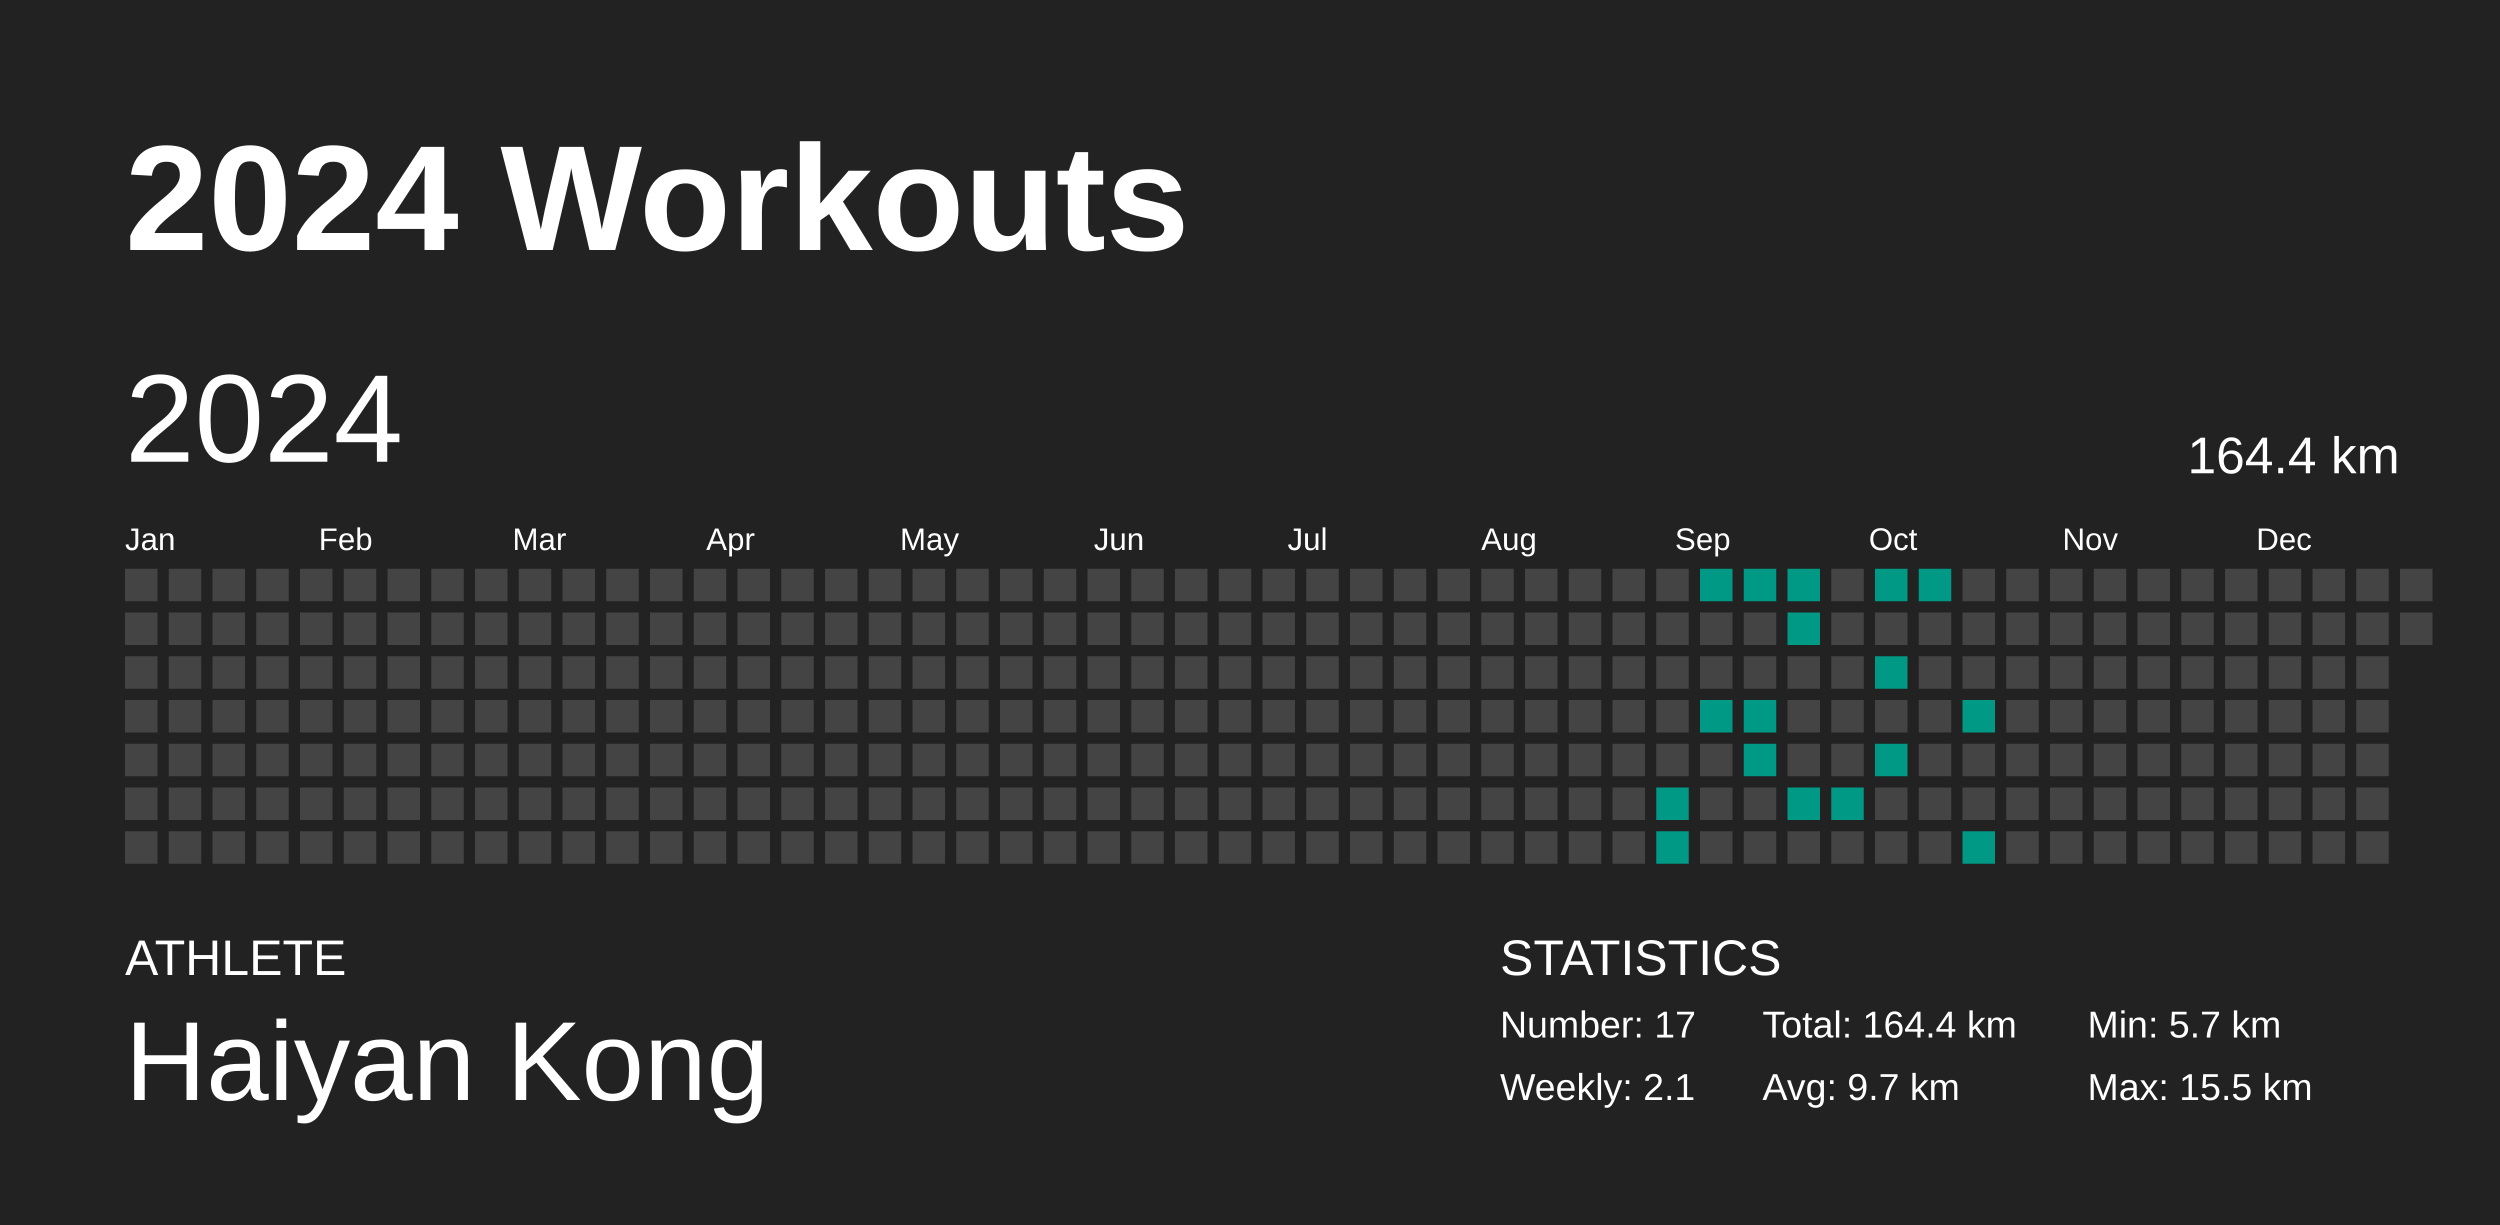
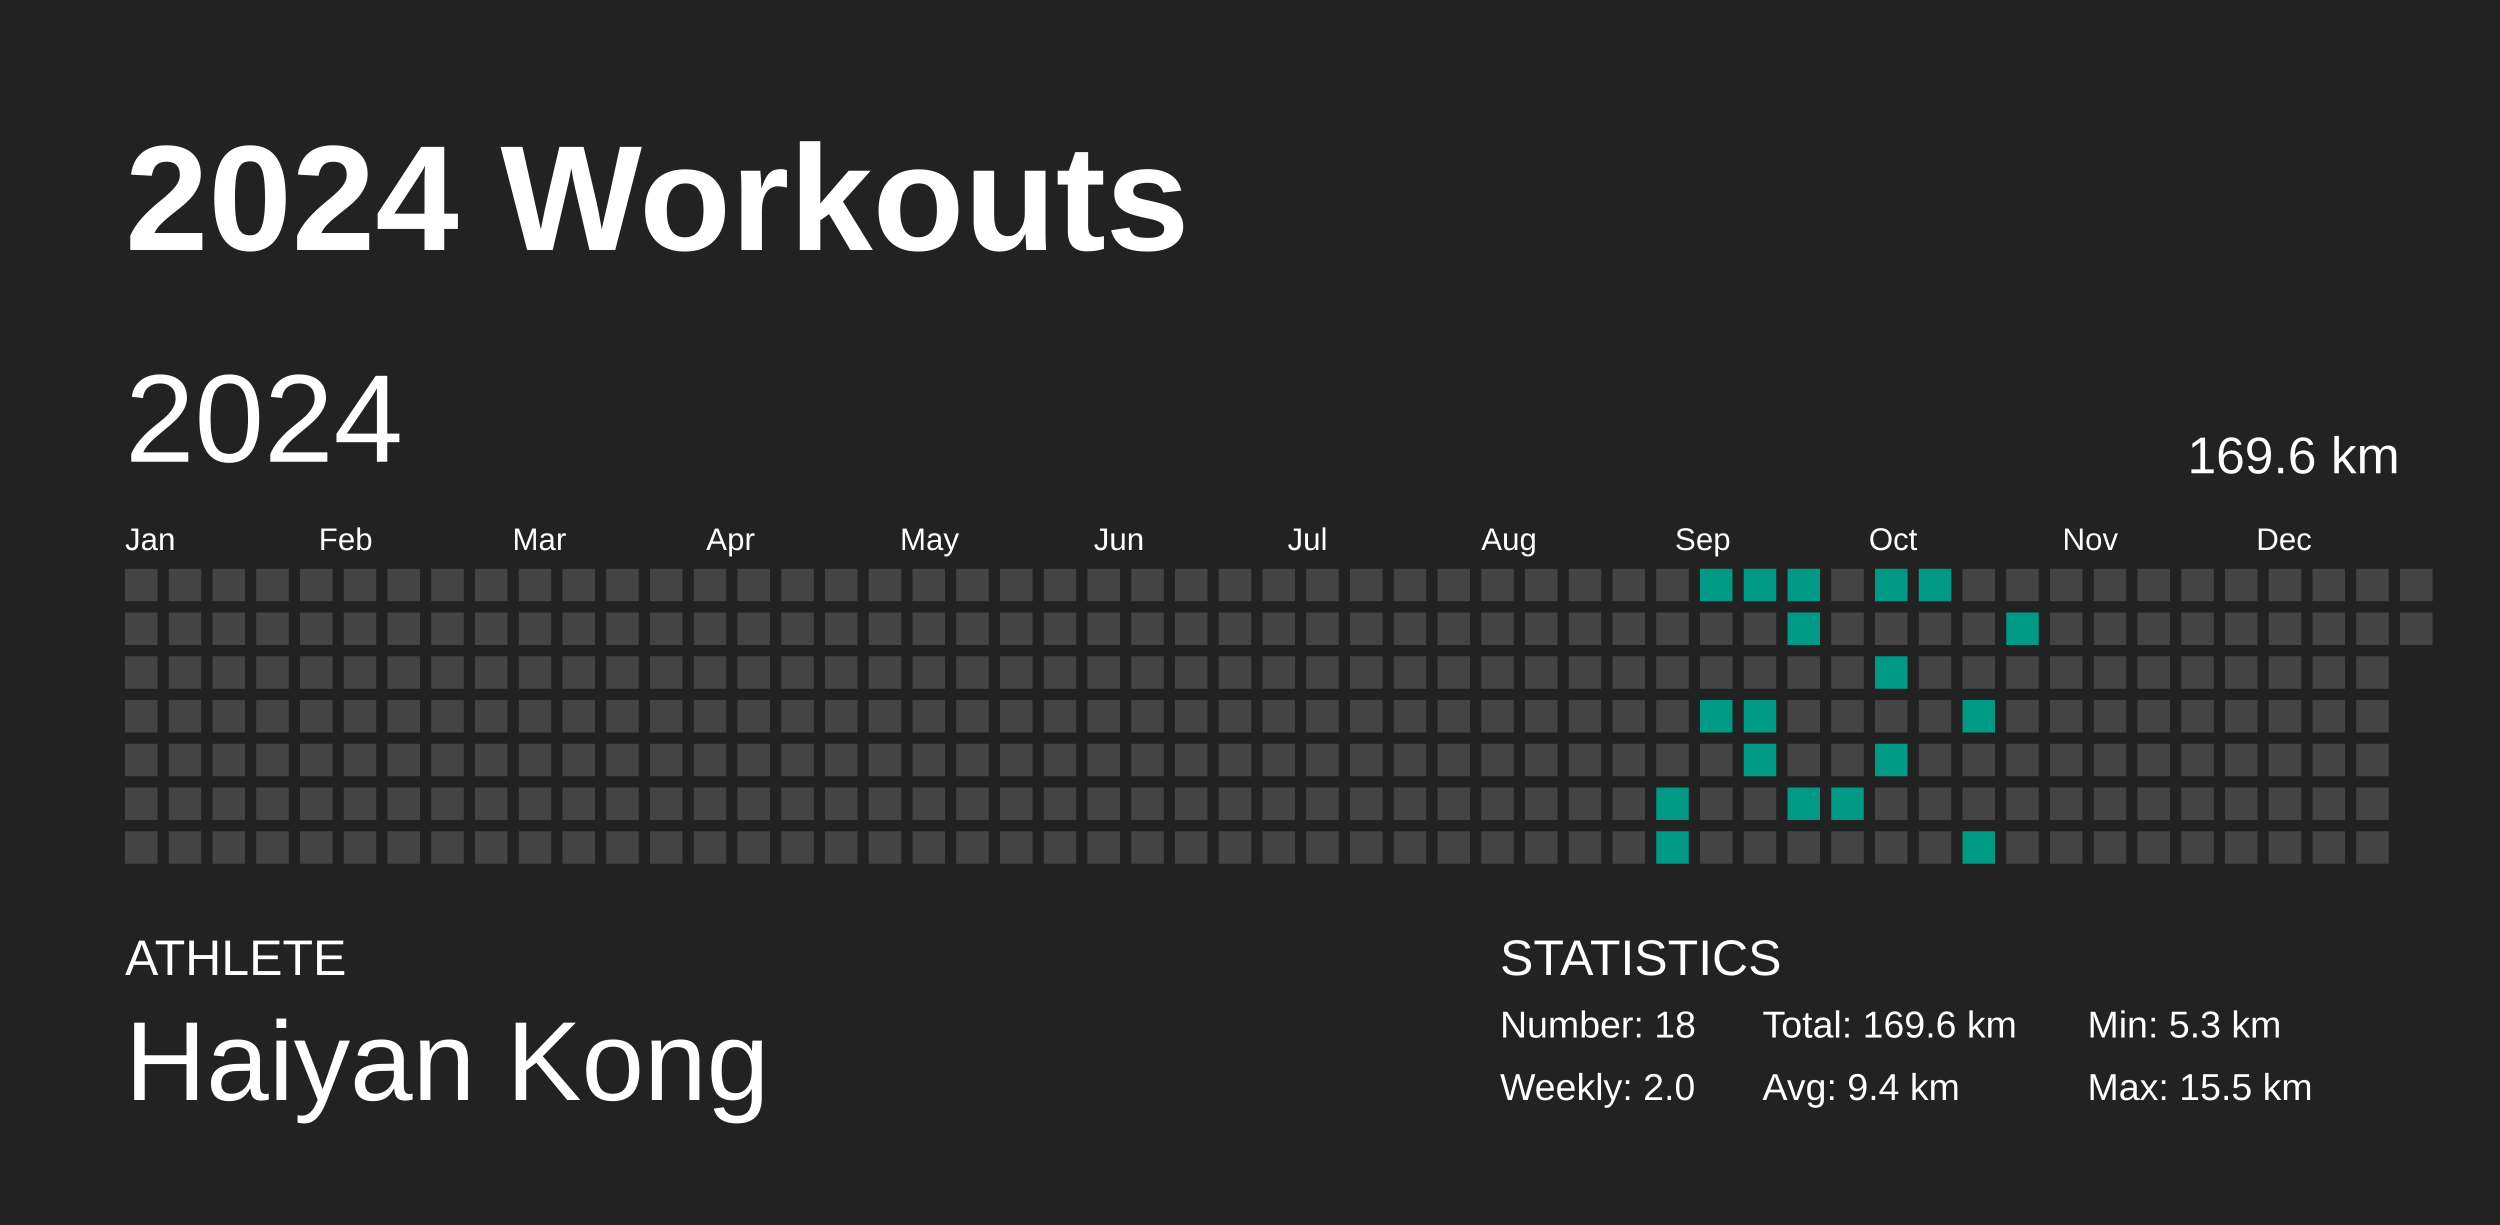
<svg xmlns="http://www.w3.org/2000/svg" baseProfile="full" height="98mm" version="1.1" viewBox="0,0,200,98" width="200mm">
  <defs />
  <rect fill="#222222" height="98" width="200" x="0" y="0" />
  <text fill="#FFFFFF" style="font-size:12px; font-family:Arial; font-weight:bold;" x="10" y="20">2024 Workouts</text>
  <text fill="#FFFFFF" style="font-size:4px; font-family:Arial" x="10" y="78">ATHLETE</text>
  <text fill="#FFFFFF" style="font-size:9px; font-family:Arial" x="10" y="88">Haiyan Kong</text>
  <text fill="#FFFFFF" style="font-size:4px; font-family:Arial" x="120" y="78">STATISTICS</text>
-   <text fill="#FFFFFF" style="font-size:3px; font-family:Arial" x="120" y="83">Number: 17</text>
-   <text fill="#FFFFFF" style="font-size:3px; font-family:Arial" x="120" y="88">Weekly: 2.1</text>
-   <text fill="#FFFFFF" style="font-size:3px; font-family:Arial" x="141" y="83">Total: 164.4 km</text>
-   <text fill="#FFFFFF" style="font-size:3px; font-family:Arial" x="141" y="88">Avg: 9.7 km</text>
-   <text fill="#FFFFFF" style="font-size:3px; font-family:Arial" x="167" y="83">Min: 5.7 km</text>
+   <text fill="#FFFFFF" style="font-size:3px; font-family:Arial" x="120" y="83">Number: 18</text>
+   <text fill="#FFFFFF" style="font-size:3px; font-family:Arial" x="120" y="88">Weekly: 2.0</text>
+   <text fill="#FFFFFF" style="font-size:3px; font-family:Arial" x="141" y="83">Total: 169.6 km</text>
+   <text fill="#FFFFFF" style="font-size:3px; font-family:Arial" x="141" y="88">Avg: 9.4 km</text>
+   <text fill="#FFFFFF" style="font-size:3px; font-family:Arial" x="167" y="83">Min: 5.3 km</text>
  <text fill="#FFFFFF" style="font-size:3px; font-family:Arial" x="167" y="88">Max: 15.5 km</text>
  <text dominant-baseline="hanging" fill="#FFFFFF" style="font-size:10.0px; font-family:Arial;" x="10" y="30">2024</text>
-   <text dominant-baseline="hanging" fill="#FFFFFF" style="font-size:4.125px; font-family:Arial;" x="175" y="35">164.4 km</text>
+   <text dominant-baseline="hanging" fill="#FFFFFF" style="font-size:4.125px; font-family:Arial;" x="175" y="35">169.6 km</text>
  <text fill="#FFFFFF" style="font-size:2.5px; font-family:Arial" x="10.0" y="44">Jan</text>
  <text fill="#FFFFFF" style="font-size:2.5px; font-family:Arial" x="25.5" y="44">Feb</text>
  <text fill="#FFFFFF" style="font-size:2.5px; font-family:Arial" x="41.0" y="44">Mar</text>
  <text fill="#FFFFFF" style="font-size:2.5px; font-family:Arial" x="56.5" y="44">Apr</text>
  <text fill="#FFFFFF" style="font-size:2.5px; font-family:Arial" x="72.0" y="44">May</text>
  <text fill="#FFFFFF" style="font-size:2.5px; font-family:Arial" x="87.5" y="44">Jun</text>
  <text fill="#FFFFFF" style="font-size:2.5px; font-family:Arial" x="103.0" y="44">Jul</text>
  <text fill="#FFFFFF" style="font-size:2.5px; font-family:Arial" x="118.5" y="44">Aug</text>
  <text fill="#FFFFFF" style="font-size:2.5px; font-family:Arial" x="134.0" y="44">Sep</text>
  <text fill="#FFFFFF" style="font-size:2.5px; font-family:Arial" x="149.5" y="44">Oct</text>
  <text fill="#FFFFFF" style="font-size:2.5px; font-family:Arial" x="165.0" y="44">Nov</text>
  <text fill="#FFFFFF" style="font-size:2.5px; font-family:Arial" x="180.5" y="44">Dec</text>
  <rect fill="#444444" height="2.6" width="2.6" x="10.0" y="45.5" />
  <rect fill="#444444" height="2.6" width="2.6" x="10.0" y="49.0" />
  <rect fill="#444444" height="2.6" width="2.6" x="10.0" y="52.5" />
  <rect fill="#444444" height="2.6" width="2.6" x="10.0" y="56.0" />
  <rect fill="#444444" height="2.6" width="2.6" x="10.0" y="59.5" />
  <rect fill="#444444" height="2.6" width="2.6" x="10.0" y="63.0" />
  <rect fill="#444444" height="2.6" width="2.6" x="10.0" y="66.5" />
  <rect fill="#444444" height="2.6" width="2.6" x="13.5" y="45.5" />
  <rect fill="#444444" height="2.6" width="2.6" x="13.5" y="49.0" />
  <rect fill="#444444" height="2.6" width="2.6" x="13.5" y="52.5" />
  <rect fill="#444444" height="2.6" width="2.6" x="13.5" y="56.0" />
  <rect fill="#444444" height="2.6" width="2.6" x="13.5" y="59.5" />
  <rect fill="#444444" height="2.6" width="2.6" x="13.5" y="63.0" />
  <rect fill="#444444" height="2.6" width="2.6" x="13.5" y="66.5" />
  <rect fill="#444444" height="2.6" width="2.6" x="17.0" y="45.5" />
  <rect fill="#444444" height="2.6" width="2.6" x="17.0" y="49.0" />
  <rect fill="#444444" height="2.6" width="2.6" x="17.0" y="52.5" />
  <rect fill="#444444" height="2.6" width="2.6" x="17.0" y="56.0" />
  <rect fill="#444444" height="2.6" width="2.6" x="17.0" y="59.5" />
  <rect fill="#444444" height="2.6" width="2.6" x="17.0" y="63.0" />
  <rect fill="#444444" height="2.6" width="2.6" x="17.0" y="66.5" />
  <rect fill="#444444" height="2.6" width="2.6" x="20.5" y="45.5" />
  <rect fill="#444444" height="2.6" width="2.6" x="20.5" y="49.0" />
  <rect fill="#444444" height="2.6" width="2.6" x="20.5" y="52.5" />
  <rect fill="#444444" height="2.6" width="2.6" x="20.5" y="56.0" />
  <rect fill="#444444" height="2.6" width="2.6" x="20.5" y="59.5" />
  <rect fill="#444444" height="2.6" width="2.6" x="20.5" y="63.0" />
  <rect fill="#444444" height="2.6" width="2.6" x="20.5" y="66.5" />
  <rect fill="#444444" height="2.6" width="2.6" x="24.0" y="45.5" />
  <rect fill="#444444" height="2.6" width="2.6" x="24.0" y="49.0" />
  <rect fill="#444444" height="2.6" width="2.6" x="24.0" y="52.5" />
  <rect fill="#444444" height="2.6" width="2.6" x="24.0" y="56.0" />
  <rect fill="#444444" height="2.6" width="2.6" x="24.0" y="59.5" />
  <rect fill="#444444" height="2.6" width="2.6" x="24.0" y="63.0" />
  <rect fill="#444444" height="2.6" width="2.6" x="24.0" y="66.5" />
  <rect fill="#444444" height="2.6" width="2.6" x="27.5" y="45.5" />
  <rect fill="#444444" height="2.6" width="2.6" x="27.5" y="49.0" />
  <rect fill="#444444" height="2.6" width="2.6" x="27.5" y="52.5" />
  <rect fill="#444444" height="2.6" width="2.6" x="27.5" y="56.0" />
  <rect fill="#444444" height="2.6" width="2.6" x="27.5" y="59.5" />
  <rect fill="#444444" height="2.6" width="2.6" x="27.5" y="63.0" />
  <rect fill="#444444" height="2.6" width="2.6" x="27.5" y="66.5" />
  <rect fill="#444444" height="2.6" width="2.6" x="31.0" y="45.5" />
  <rect fill="#444444" height="2.6" width="2.6" x="31.0" y="49.0" />
  <rect fill="#444444" height="2.6" width="2.6" x="31.0" y="52.5" />
  <rect fill="#444444" height="2.6" width="2.6" x="31.0" y="56.0" />
  <rect fill="#444444" height="2.6" width="2.6" x="31.0" y="59.5" />
  <rect fill="#444444" height="2.6" width="2.6" x="31.0" y="63.0" />
  <rect fill="#444444" height="2.6" width="2.6" x="31.0" y="66.5" />
  <rect fill="#444444" height="2.6" width="2.6" x="34.5" y="45.5" />
  <rect fill="#444444" height="2.6" width="2.6" x="34.5" y="49.0" />
  <rect fill="#444444" height="2.6" width="2.6" x="34.5" y="52.5" />
  <rect fill="#444444" height="2.6" width="2.6" x="34.5" y="56.0" />
  <rect fill="#444444" height="2.6" width="2.6" x="34.5" y="59.5" />
  <rect fill="#444444" height="2.6" width="2.6" x="34.5" y="63.0" />
  <rect fill="#444444" height="2.6" width="2.6" x="34.5" y="66.5" />
  <rect fill="#444444" height="2.6" width="2.6" x="38.0" y="45.5" />
  <rect fill="#444444" height="2.6" width="2.6" x="38.0" y="49.0" />
  <rect fill="#444444" height="2.6" width="2.6" x="38.0" y="52.5" />
  <rect fill="#444444" height="2.6" width="2.6" x="38.0" y="56.0" />
  <rect fill="#444444" height="2.6" width="2.6" x="38.0" y="59.5" />
  <rect fill="#444444" height="2.6" width="2.6" x="38.0" y="63.0" />
  <rect fill="#444444" height="2.6" width="2.6" x="38.0" y="66.5" />
  <rect fill="#444444" height="2.6" width="2.6" x="41.5" y="45.5" />
  <rect fill="#444444" height="2.6" width="2.6" x="41.5" y="49.0" />
  <rect fill="#444444" height="2.6" width="2.6" x="41.5" y="52.5" />
  <rect fill="#444444" height="2.6" width="2.6" x="41.5" y="56.0" />
  <rect fill="#444444" height="2.6" width="2.6" x="41.5" y="59.5" />
  <rect fill="#444444" height="2.6" width="2.6" x="41.5" y="63.0" />
  <rect fill="#444444" height="2.6" width="2.6" x="41.5" y="66.5" />
  <rect fill="#444444" height="2.6" width="2.6" x="45.0" y="45.5" />
  <rect fill="#444444" height="2.6" width="2.6" x="45.0" y="49.0" />
  <rect fill="#444444" height="2.6" width="2.6" x="45.0" y="52.5" />
  <rect fill="#444444" height="2.6" width="2.6" x="45.0" y="56.0" />
  <rect fill="#444444" height="2.6" width="2.6" x="45.0" y="59.5" />
  <rect fill="#444444" height="2.6" width="2.6" x="45.0" y="63.0" />
  <rect fill="#444444" height="2.6" width="2.6" x="45.0" y="66.5" />
  <rect fill="#444444" height="2.6" width="2.6" x="48.5" y="45.5" />
  <rect fill="#444444" height="2.6" width="2.6" x="48.5" y="49.0" />
  <rect fill="#444444" height="2.6" width="2.6" x="48.5" y="52.5" />
  <rect fill="#444444" height="2.6" width="2.6" x="48.5" y="56.0" />
  <rect fill="#444444" height="2.6" width="2.6" x="48.5" y="59.5" />
  <rect fill="#444444" height="2.6" width="2.6" x="48.5" y="63.0" />
  <rect fill="#444444" height="2.6" width="2.6" x="48.5" y="66.5" />
  <rect fill="#444444" height="2.6" width="2.6" x="52.0" y="45.5" />
  <rect fill="#444444" height="2.6" width="2.6" x="52.0" y="49.0" />
  <rect fill="#444444" height="2.6" width="2.6" x="52.0" y="52.5" />
  <rect fill="#444444" height="2.6" width="2.6" x="52.0" y="56.0" />
  <rect fill="#444444" height="2.6" width="2.6" x="52.0" y="59.5" />
  <rect fill="#444444" height="2.6" width="2.6" x="52.0" y="63.0" />
  <rect fill="#444444" height="2.6" width="2.6" x="52.0" y="66.5" />
  <rect fill="#444444" height="2.6" width="2.6" x="55.5" y="45.5" />
  <rect fill="#444444" height="2.6" width="2.6" x="55.5" y="49.0" />
  <rect fill="#444444" height="2.6" width="2.6" x="55.5" y="52.5" />
  <rect fill="#444444" height="2.6" width="2.6" x="55.5" y="56.0" />
  <rect fill="#444444" height="2.6" width="2.6" x="55.5" y="59.5" />
  <rect fill="#444444" height="2.6" width="2.6" x="55.5" y="63.0" />
  <rect fill="#444444" height="2.6" width="2.6" x="55.5" y="66.5" />
  <rect fill="#444444" height="2.6" width="2.6" x="59.0" y="45.5" />
  <rect fill="#444444" height="2.6" width="2.6" x="59.0" y="49.0" />
  <rect fill="#444444" height="2.6" width="2.6" x="59.0" y="52.5" />
  <rect fill="#444444" height="2.6" width="2.6" x="59.0" y="56.0" />
  <rect fill="#444444" height="2.6" width="2.6" x="59.0" y="59.5" />
  <rect fill="#444444" height="2.6" width="2.6" x="59.0" y="63.0" />
  <rect fill="#444444" height="2.6" width="2.6" x="59.0" y="66.5" />
  <rect fill="#444444" height="2.6" width="2.6" x="62.5" y="45.5" />
  <rect fill="#444444" height="2.6" width="2.6" x="62.5" y="49.0" />
  <rect fill="#444444" height="2.6" width="2.6" x="62.5" y="52.5" />
  <rect fill="#444444" height="2.6" width="2.6" x="62.5" y="56.0" />
  <rect fill="#444444" height="2.6" width="2.6" x="62.5" y="59.5" />
  <rect fill="#444444" height="2.6" width="2.6" x="62.5" y="63.0" />
  <rect fill="#444444" height="2.6" width="2.6" x="62.5" y="66.5" />
  <rect fill="#444444" height="2.6" width="2.6" x="66.0" y="45.5" />
  <rect fill="#444444" height="2.6" width="2.6" x="66.0" y="49.0" />
  <rect fill="#444444" height="2.6" width="2.6" x="66.0" y="52.5" />
  <rect fill="#444444" height="2.6" width="2.6" x="66.0" y="56.0" />
  <rect fill="#444444" height="2.6" width="2.6" x="66.0" y="59.5" />
  <rect fill="#444444" height="2.6" width="2.6" x="66.0" y="63.0" />
  <rect fill="#444444" height="2.6" width="2.6" x="66.0" y="66.5" />
  <rect fill="#444444" height="2.6" width="2.6" x="69.5" y="45.5" />
  <rect fill="#444444" height="2.6" width="2.6" x="69.5" y="49.0" />
  <rect fill="#444444" height="2.6" width="2.6" x="69.5" y="52.5" />
  <rect fill="#444444" height="2.6" width="2.6" x="69.5" y="56.0" />
  <rect fill="#444444" height="2.6" width="2.6" x="69.5" y="59.5" />
  <rect fill="#444444" height="2.6" width="2.6" x="69.5" y="63.0" />
  <rect fill="#444444" height="2.6" width="2.6" x="69.5" y="66.5" />
  <rect fill="#444444" height="2.6" width="2.6" x="73.0" y="45.5" />
  <rect fill="#444444" height="2.6" width="2.6" x="73.0" y="49.0" />
  <rect fill="#444444" height="2.6" width="2.6" x="73.0" y="52.5" />
  <rect fill="#444444" height="2.6" width="2.6" x="73.0" y="56.0" />
  <rect fill="#444444" height="2.6" width="2.6" x="73.0" y="59.5" />
  <rect fill="#444444" height="2.6" width="2.6" x="73.0" y="63.0" />
  <rect fill="#444444" height="2.6" width="2.6" x="73.0" y="66.5" />
  <rect fill="#444444" height="2.6" width="2.6" x="76.5" y="45.5" />
  <rect fill="#444444" height="2.6" width="2.6" x="76.5" y="49.0" />
  <rect fill="#444444" height="2.6" width="2.6" x="76.5" y="52.5" />
  <rect fill="#444444" height="2.6" width="2.6" x="76.5" y="56.0" />
  <rect fill="#444444" height="2.6" width="2.6" x="76.5" y="59.5" />
  <rect fill="#444444" height="2.6" width="2.6" x="76.5" y="63.0" />
  <rect fill="#444444" height="2.6" width="2.6" x="76.5" y="66.5" />
  <rect fill="#444444" height="2.6" width="2.6" x="80.0" y="45.5" />
  <rect fill="#444444" height="2.6" width="2.6" x="80.0" y="49.0" />
  <rect fill="#444444" height="2.6" width="2.6" x="80.0" y="52.5" />
  <rect fill="#444444" height="2.6" width="2.6" x="80.0" y="56.0" />
  <rect fill="#444444" height="2.6" width="2.6" x="80.0" y="59.5" />
  <rect fill="#444444" height="2.6" width="2.6" x="80.0" y="63.0" />
  <rect fill="#444444" height="2.6" width="2.6" x="80.0" y="66.5" />
  <rect fill="#444444" height="2.6" width="2.6" x="83.5" y="45.5" />
  <rect fill="#444444" height="2.6" width="2.6" x="83.5" y="49.0" />
  <rect fill="#444444" height="2.6" width="2.6" x="83.5" y="52.5" />
  <rect fill="#444444" height="2.6" width="2.6" x="83.5" y="56.0" />
  <rect fill="#444444" height="2.6" width="2.6" x="83.5" y="59.5" />
  <rect fill="#444444" height="2.6" width="2.6" x="83.5" y="63.0" />
  <rect fill="#444444" height="2.6" width="2.6" x="83.5" y="66.5" />
  <rect fill="#444444" height="2.6" width="2.6" x="87.0" y="45.5" />
  <rect fill="#444444" height="2.6" width="2.6" x="87.0" y="49.0" />
  <rect fill="#444444" height="2.6" width="2.6" x="87.0" y="52.5" />
  <rect fill="#444444" height="2.6" width="2.6" x="87.0" y="56.0" />
  <rect fill="#444444" height="2.6" width="2.6" x="87.0" y="59.5" />
  <rect fill="#444444" height="2.6" width="2.6" x="87.0" y="63.0" />
  <rect fill="#444444" height="2.6" width="2.6" x="87.0" y="66.5" />
  <rect fill="#444444" height="2.6" width="2.6" x="90.5" y="45.5" />
  <rect fill="#444444" height="2.6" width="2.6" x="90.5" y="49.0" />
  <rect fill="#444444" height="2.6" width="2.6" x="90.5" y="52.5" />
  <rect fill="#444444" height="2.6" width="2.6" x="90.5" y="56.0" />
  <rect fill="#444444" height="2.6" width="2.6" x="90.5" y="59.5" />
  <rect fill="#444444" height="2.6" width="2.6" x="90.5" y="63.0" />
  <rect fill="#444444" height="2.6" width="2.6" x="90.5" y="66.5" />
  <rect fill="#444444" height="2.6" width="2.6" x="94.0" y="45.5" />
  <rect fill="#444444" height="2.6" width="2.6" x="94.0" y="49.0" />
  <rect fill="#444444" height="2.6" width="2.6" x="94.0" y="52.5" />
  <rect fill="#444444" height="2.6" width="2.6" x="94.0" y="56.0" />
  <rect fill="#444444" height="2.6" width="2.6" x="94.0" y="59.5" />
  <rect fill="#444444" height="2.6" width="2.6" x="94.0" y="63.0" />
  <rect fill="#444444" height="2.6" width="2.6" x="94.0" y="66.5" />
  <rect fill="#444444" height="2.6" width="2.6" x="97.5" y="45.5" />
  <rect fill="#444444" height="2.6" width="2.6" x="97.5" y="49.0" />
  <rect fill="#444444" height="2.6" width="2.6" x="97.5" y="52.5" />
  <rect fill="#444444" height="2.6" width="2.6" x="97.5" y="56.0" />
  <rect fill="#444444" height="2.6" width="2.6" x="97.5" y="59.5" />
  <rect fill="#444444" height="2.6" width="2.6" x="97.5" y="63.0" />
  <rect fill="#444444" height="2.6" width="2.6" x="97.5" y="66.5" />
  <rect fill="#444444" height="2.6" width="2.6" x="101.0" y="45.5" />
  <rect fill="#444444" height="2.6" width="2.6" x="101.0" y="49.0" />
  <rect fill="#444444" height="2.6" width="2.6" x="101.0" y="52.5" />
  <rect fill="#444444" height="2.6" width="2.6" x="101.0" y="56.0" />
  <rect fill="#444444" height="2.6" width="2.6" x="101.0" y="59.5" />
  <rect fill="#444444" height="2.6" width="2.6" x="101.0" y="63.0" />
  <rect fill="#444444" height="2.6" width="2.6" x="101.0" y="66.5" />
  <rect fill="#444444" height="2.6" width="2.6" x="104.5" y="45.5" />
  <rect fill="#444444" height="2.6" width="2.6" x="104.5" y="49.0" />
  <rect fill="#444444" height="2.6" width="2.6" x="104.5" y="52.5" />
  <rect fill="#444444" height="2.6" width="2.6" x="104.5" y="56.0" />
  <rect fill="#444444" height="2.6" width="2.6" x="104.5" y="59.5" />
  <rect fill="#444444" height="2.6" width="2.6" x="104.5" y="63.0" />
  <rect fill="#444444" height="2.6" width="2.6" x="104.5" y="66.5" />
  <rect fill="#444444" height="2.6" width="2.6" x="108.0" y="45.5" />
  <rect fill="#444444" height="2.6" width="2.6" x="108.0" y="49.0" />
  <rect fill="#444444" height="2.6" width="2.6" x="108.0" y="52.5" />
  <rect fill="#444444" height="2.6" width="2.6" x="108.0" y="56.0" />
  <rect fill="#444444" height="2.6" width="2.6" x="108.0" y="59.5" />
  <rect fill="#444444" height="2.6" width="2.6" x="108.0" y="63.0" />
  <rect fill="#444444" height="2.6" width="2.6" x="108.0" y="66.5" />
  <rect fill="#444444" height="2.6" width="2.6" x="111.5" y="45.5" />
  <rect fill="#444444" height="2.6" width="2.6" x="111.5" y="49.0" />
  <rect fill="#444444" height="2.6" width="2.6" x="111.5" y="52.5" />
  <rect fill="#444444" height="2.6" width="2.6" x="111.5" y="56.0" />
  <rect fill="#444444" height="2.6" width="2.6" x="111.5" y="59.5" />
  <rect fill="#444444" height="2.6" width="2.6" x="111.5" y="63.0" />
  <rect fill="#444444" height="2.6" width="2.6" x="111.5" y="66.5" />
  <rect fill="#444444" height="2.6" width="2.6" x="115.0" y="45.5" />
  <rect fill="#444444" height="2.6" width="2.6" x="115.0" y="49.0" />
  <rect fill="#444444" height="2.6" width="2.6" x="115.0" y="52.5" />
  <rect fill="#444444" height="2.6" width="2.6" x="115.0" y="56.0" />
  <rect fill="#444444" height="2.6" width="2.6" x="115.0" y="59.5" />
  <rect fill="#444444" height="2.6" width="2.6" x="115.0" y="63.0" />
  <rect fill="#444444" height="2.6" width="2.6" x="115.0" y="66.5" />
  <rect fill="#444444" height="2.6" width="2.6" x="118.5" y="45.5" />
  <rect fill="#444444" height="2.6" width="2.6" x="118.5" y="49.0" />
  <rect fill="#444444" height="2.6" width="2.6" x="118.5" y="52.5" />
  <rect fill="#444444" height="2.6" width="2.6" x="118.5" y="56.0" />
  <rect fill="#444444" height="2.6" width="2.6" x="118.5" y="59.5" />
  <rect fill="#444444" height="2.6" width="2.6" x="118.5" y="63.0" />
  <rect fill="#444444" height="2.6" width="2.6" x="118.5" y="66.5" />
  <rect fill="#444444" height="2.6" width="2.6" x="122.0" y="45.5" />
  <rect fill="#444444" height="2.6" width="2.6" x="122.0" y="49.0" />
  <rect fill="#444444" height="2.6" width="2.6" x="122.0" y="52.5" />
  <rect fill="#444444" height="2.6" width="2.6" x="122.0" y="56.0" />
  <rect fill="#444444" height="2.6" width="2.6" x="122.0" y="59.5" />
  <rect fill="#444444" height="2.6" width="2.6" x="122.0" y="63.0" />
  <rect fill="#444444" height="2.6" width="2.6" x="122.0" y="66.5" />
  <rect fill="#444444" height="2.6" width="2.6" x="125.5" y="45.5" />
  <rect fill="#444444" height="2.6" width="2.6" x="125.5" y="49.0" />
  <rect fill="#444444" height="2.6" width="2.6" x="125.5" y="52.5" />
  <rect fill="#444444" height="2.6" width="2.6" x="125.5" y="56.0" />
  <rect fill="#444444" height="2.6" width="2.6" x="125.5" y="59.5" />
  <rect fill="#444444" height="2.6" width="2.6" x="125.5" y="63.0" />
  <rect fill="#444444" height="2.6" width="2.6" x="125.5" y="66.5" />
  <rect fill="#444444" height="2.6" width="2.6" x="129.0" y="45.5" />
  <rect fill="#444444" height="2.6" width="2.6" x="129.0" y="49.0" />
  <rect fill="#444444" height="2.6" width="2.6" x="129.0" y="52.5" />
  <rect fill="#444444" height="2.6" width="2.6" x="129.0" y="56.0" />
  <rect fill="#444444" height="2.6" width="2.6" x="129.0" y="59.5" />
  <rect fill="#444444" height="2.6" width="2.6" x="129.0" y="63.0" />
  <rect fill="#444444" height="2.6" width="2.6" x="129.0" y="66.5" />
  <rect fill="#444444" height="2.6" width="2.6" x="132.5" y="45.5" />
  <rect fill="#444444" height="2.6" width="2.6" x="132.5" y="49.0" />
  <rect fill="#444444" height="2.6" width="2.6" x="132.5" y="52.5" />
  <rect fill="#444444" height="2.6" width="2.6" x="132.5" y="56.0" />
  <rect fill="#444444" height="2.6" width="2.6" x="132.5" y="59.5" />
  <rect fill="#009986" height="2.6" width="2.6" x="132.5" y="63.0" />
  <rect fill="#009986" height="2.6" width="2.6" x="132.5" y="66.5" />
  <rect fill="#009986" height="2.6" width="2.6" x="136.0" y="45.5" />
  <rect fill="#444444" height="2.6" width="2.6" x="136.0" y="49.0" />
  <rect fill="#444444" height="2.6" width="2.6" x="136.0" y="52.5" />
  <rect fill="#009986" height="2.6" width="2.6" x="136.0" y="56.0" />
  <rect fill="#444444" height="2.6" width="2.6" x="136.0" y="59.5" />
  <rect fill="#444444" height="2.6" width="2.6" x="136.0" y="63.0" />
  <rect fill="#444444" height="2.6" width="2.6" x="136.0" y="66.5" />
  <rect fill="#009986" height="2.6" width="2.6" x="139.5" y="45.5" />
  <rect fill="#444444" height="2.6" width="2.6" x="139.5" y="49.0" />
  <rect fill="#444444" height="2.6" width="2.6" x="139.5" y="52.5" />
  <rect fill="#009986" height="2.6" width="2.6" x="139.5" y="56.0" />
  <rect fill="#009986" height="2.6" width="2.6" x="139.5" y="59.5" />
  <rect fill="#444444" height="2.6" width="2.6" x="139.5" y="63.0" />
  <rect fill="#444444" height="2.6" width="2.6" x="139.5" y="66.5" />
  <rect fill="#009986" height="2.6" width="2.6" x="143.0" y="45.5" />
  <rect fill="#009986" height="2.6" width="2.6" x="143.0" y="49.0" />
  <rect fill="#444444" height="2.6" width="2.6" x="143.0" y="52.5" />
  <rect fill="#444444" height="2.6" width="2.6" x="143.0" y="56.0" />
  <rect fill="#444444" height="2.6" width="2.6" x="143.0" y="59.5" />
  <rect fill="#009986" height="2.6" width="2.6" x="143.0" y="63.0" />
  <rect fill="#444444" height="2.6" width="2.6" x="143.0" y="66.5" />
  <rect fill="#444444" height="2.6" width="2.6" x="146.5" y="45.5" />
  <rect fill="#444444" height="2.6" width="2.6" x="146.5" y="49.0" />
  <rect fill="#444444" height="2.6" width="2.6" x="146.5" y="52.5" />
  <rect fill="#444444" height="2.6" width="2.6" x="146.5" y="56.0" />
  <rect fill="#444444" height="2.6" width="2.6" x="146.5" y="59.5" />
  <rect fill="#009986" height="2.6" width="2.6" x="146.5" y="63.0" />
  <rect fill="#444444" height="2.6" width="2.6" x="146.5" y="66.5" />
  <rect fill="#009986" height="2.6" width="2.6" x="150.0" y="45.5" />
  <rect fill="#444444" height="2.6" width="2.6" x="150.0" y="49.0" />
  <rect fill="#009986" height="2.6" width="2.6" x="150.0" y="52.5" />
  <rect fill="#444444" height="2.6" width="2.6" x="150.0" y="56.0" />
  <rect fill="#009986" height="2.6" width="2.6" x="150.0" y="59.5" />
  <rect fill="#444444" height="2.6" width="2.6" x="150.0" y="63.0" />
  <rect fill="#444444" height="2.6" width="2.6" x="150.0" y="66.5" />
  <rect fill="#009986" height="2.6" width="2.6" x="153.5" y="45.5" />
  <rect fill="#444444" height="2.6" width="2.6" x="153.5" y="49.0" />
  <rect fill="#444444" height="2.6" width="2.6" x="153.5" y="52.5" />
  <rect fill="#444444" height="2.6" width="2.6" x="153.5" y="56.0" />
  <rect fill="#444444" height="2.6" width="2.6" x="153.5" y="59.5" />
  <rect fill="#444444" height="2.6" width="2.6" x="153.5" y="63.0" />
  <rect fill="#444444" height="2.6" width="2.6" x="153.5" y="66.5" />
  <rect fill="#444444" height="2.6" width="2.6" x="157.0" y="45.5" />
  <rect fill="#444444" height="2.6" width="2.6" x="157.0" y="49.0" />
  <rect fill="#444444" height="2.6" width="2.6" x="157.0" y="52.5" />
  <rect fill="#009986" height="2.6" width="2.6" x="157.0" y="56.0" />
  <rect fill="#444444" height="2.6" width="2.6" x="157.0" y="59.5" />
  <rect fill="#444444" height="2.6" width="2.6" x="157.0" y="63.0" />
  <rect fill="#009986" height="2.6" width="2.6" x="157.0" y="66.5" />
  <rect fill="#444444" height="2.6" width="2.6" x="160.5" y="45.5" />
-   <rect fill="#444444" height="2.6" width="2.6" x="160.5" y="49.0" />
+   <rect fill="#009986" height="2.6" width="2.6" x="160.5" y="49.0" />
  <rect fill="#444444" height="2.6" width="2.6" x="160.5" y="52.5" />
  <rect fill="#444444" height="2.6" width="2.6" x="160.5" y="56.0" />
  <rect fill="#444444" height="2.6" width="2.6" x="160.5" y="59.5" />
  <rect fill="#444444" height="2.6" width="2.6" x="160.5" y="63.0" />
  <rect fill="#444444" height="2.6" width="2.6" x="160.5" y="66.5" />
  <rect fill="#444444" height="2.6" width="2.6" x="164.0" y="45.5" />
  <rect fill="#444444" height="2.6" width="2.6" x="164.0" y="49.0" />
  <rect fill="#444444" height="2.6" width="2.6" x="164.0" y="52.5" />
  <rect fill="#444444" height="2.6" width="2.6" x="164.0" y="56.0" />
  <rect fill="#444444" height="2.6" width="2.6" x="164.0" y="59.5" />
  <rect fill="#444444" height="2.6" width="2.6" x="164.0" y="63.0" />
  <rect fill="#444444" height="2.6" width="2.6" x="164.0" y="66.5" />
  <rect fill="#444444" height="2.6" width="2.6" x="167.5" y="45.5" />
  <rect fill="#444444" height="2.6" width="2.6" x="167.5" y="49.0" />
  <rect fill="#444444" height="2.6" width="2.6" x="167.5" y="52.5" />
  <rect fill="#444444" height="2.6" width="2.6" x="167.5" y="56.0" />
  <rect fill="#444444" height="2.6" width="2.6" x="167.5" y="59.5" />
  <rect fill="#444444" height="2.6" width="2.6" x="167.5" y="63.0" />
  <rect fill="#444444" height="2.6" width="2.6" x="167.5" y="66.5" />
  <rect fill="#444444" height="2.6" width="2.6" x="171.0" y="45.5" />
  <rect fill="#444444" height="2.6" width="2.6" x="171.0" y="49.0" />
  <rect fill="#444444" height="2.6" width="2.6" x="171.0" y="52.5" />
  <rect fill="#444444" height="2.6" width="2.6" x="171.0" y="56.0" />
  <rect fill="#444444" height="2.6" width="2.6" x="171.0" y="59.5" />
  <rect fill="#444444" height="2.6" width="2.6" x="171.0" y="63.0" />
  <rect fill="#444444" height="2.6" width="2.6" x="171.0" y="66.5" />
  <rect fill="#444444" height="2.6" width="2.6" x="174.5" y="45.5" />
  <rect fill="#444444" height="2.6" width="2.6" x="174.5" y="49.0" />
  <rect fill="#444444" height="2.6" width="2.6" x="174.5" y="52.5" />
  <rect fill="#444444" height="2.6" width="2.6" x="174.5" y="56.0" />
  <rect fill="#444444" height="2.6" width="2.6" x="174.5" y="59.5" />
  <rect fill="#444444" height="2.6" width="2.6" x="174.5" y="63.0" />
  <rect fill="#444444" height="2.6" width="2.6" x="174.5" y="66.5" />
  <rect fill="#444444" height="2.6" width="2.6" x="178.0" y="45.5" />
  <rect fill="#444444" height="2.6" width="2.6" x="178.0" y="49.0" />
  <rect fill="#444444" height="2.6" width="2.6" x="178.0" y="52.5" />
  <rect fill="#444444" height="2.6" width="2.6" x="178.0" y="56.0" />
  <rect fill="#444444" height="2.6" width="2.6" x="178.0" y="59.5" />
  <rect fill="#444444" height="2.6" width="2.6" x="178.0" y="63.0" />
  <rect fill="#444444" height="2.6" width="2.6" x="178.0" y="66.5" />
  <rect fill="#444444" height="2.6" width="2.6" x="181.5" y="45.5" />
  <rect fill="#444444" height="2.6" width="2.6" x="181.5" y="49.0" />
  <rect fill="#444444" height="2.6" width="2.6" x="181.5" y="52.5" />
  <rect fill="#444444" height="2.6" width="2.6" x="181.5" y="56.0" />
  <rect fill="#444444" height="2.6" width="2.6" x="181.5" y="59.5" />
  <rect fill="#444444" height="2.6" width="2.6" x="181.5" y="63.0" />
  <rect fill="#444444" height="2.6" width="2.6" x="181.5" y="66.5" />
  <rect fill="#444444" height="2.6" width="2.6" x="185.0" y="45.5" />
  <rect fill="#444444" height="2.6" width="2.6" x="185.0" y="49.0" />
  <rect fill="#444444" height="2.6" width="2.6" x="185.0" y="52.5" />
  <rect fill="#444444" height="2.6" width="2.6" x="185.0" y="56.0" />
  <rect fill="#444444" height="2.6" width="2.6" x="185.0" y="59.5" />
  <rect fill="#444444" height="2.6" width="2.6" x="185.0" y="63.0" />
  <rect fill="#444444" height="2.6" width="2.6" x="185.0" y="66.5" />
  <rect fill="#444444" height="2.6" width="2.6" x="188.5" y="45.5" />
  <rect fill="#444444" height="2.6" width="2.6" x="188.5" y="49.0" />
  <rect fill="#444444" height="2.6" width="2.6" x="188.5" y="52.5" />
  <rect fill="#444444" height="2.6" width="2.6" x="188.5" y="56.0" />
  <rect fill="#444444" height="2.6" width="2.6" x="188.5" y="59.5" />
  <rect fill="#444444" height="2.6" width="2.6" x="188.5" y="63.0" />
  <rect fill="#444444" height="2.6" width="2.6" x="188.5" y="66.5" />
  <rect fill="#444444" height="2.6" width="2.6" x="192.0" y="45.5" />
  <rect fill="#444444" height="2.6" width="2.6" x="192.0" y="49.0" />
</svg>
